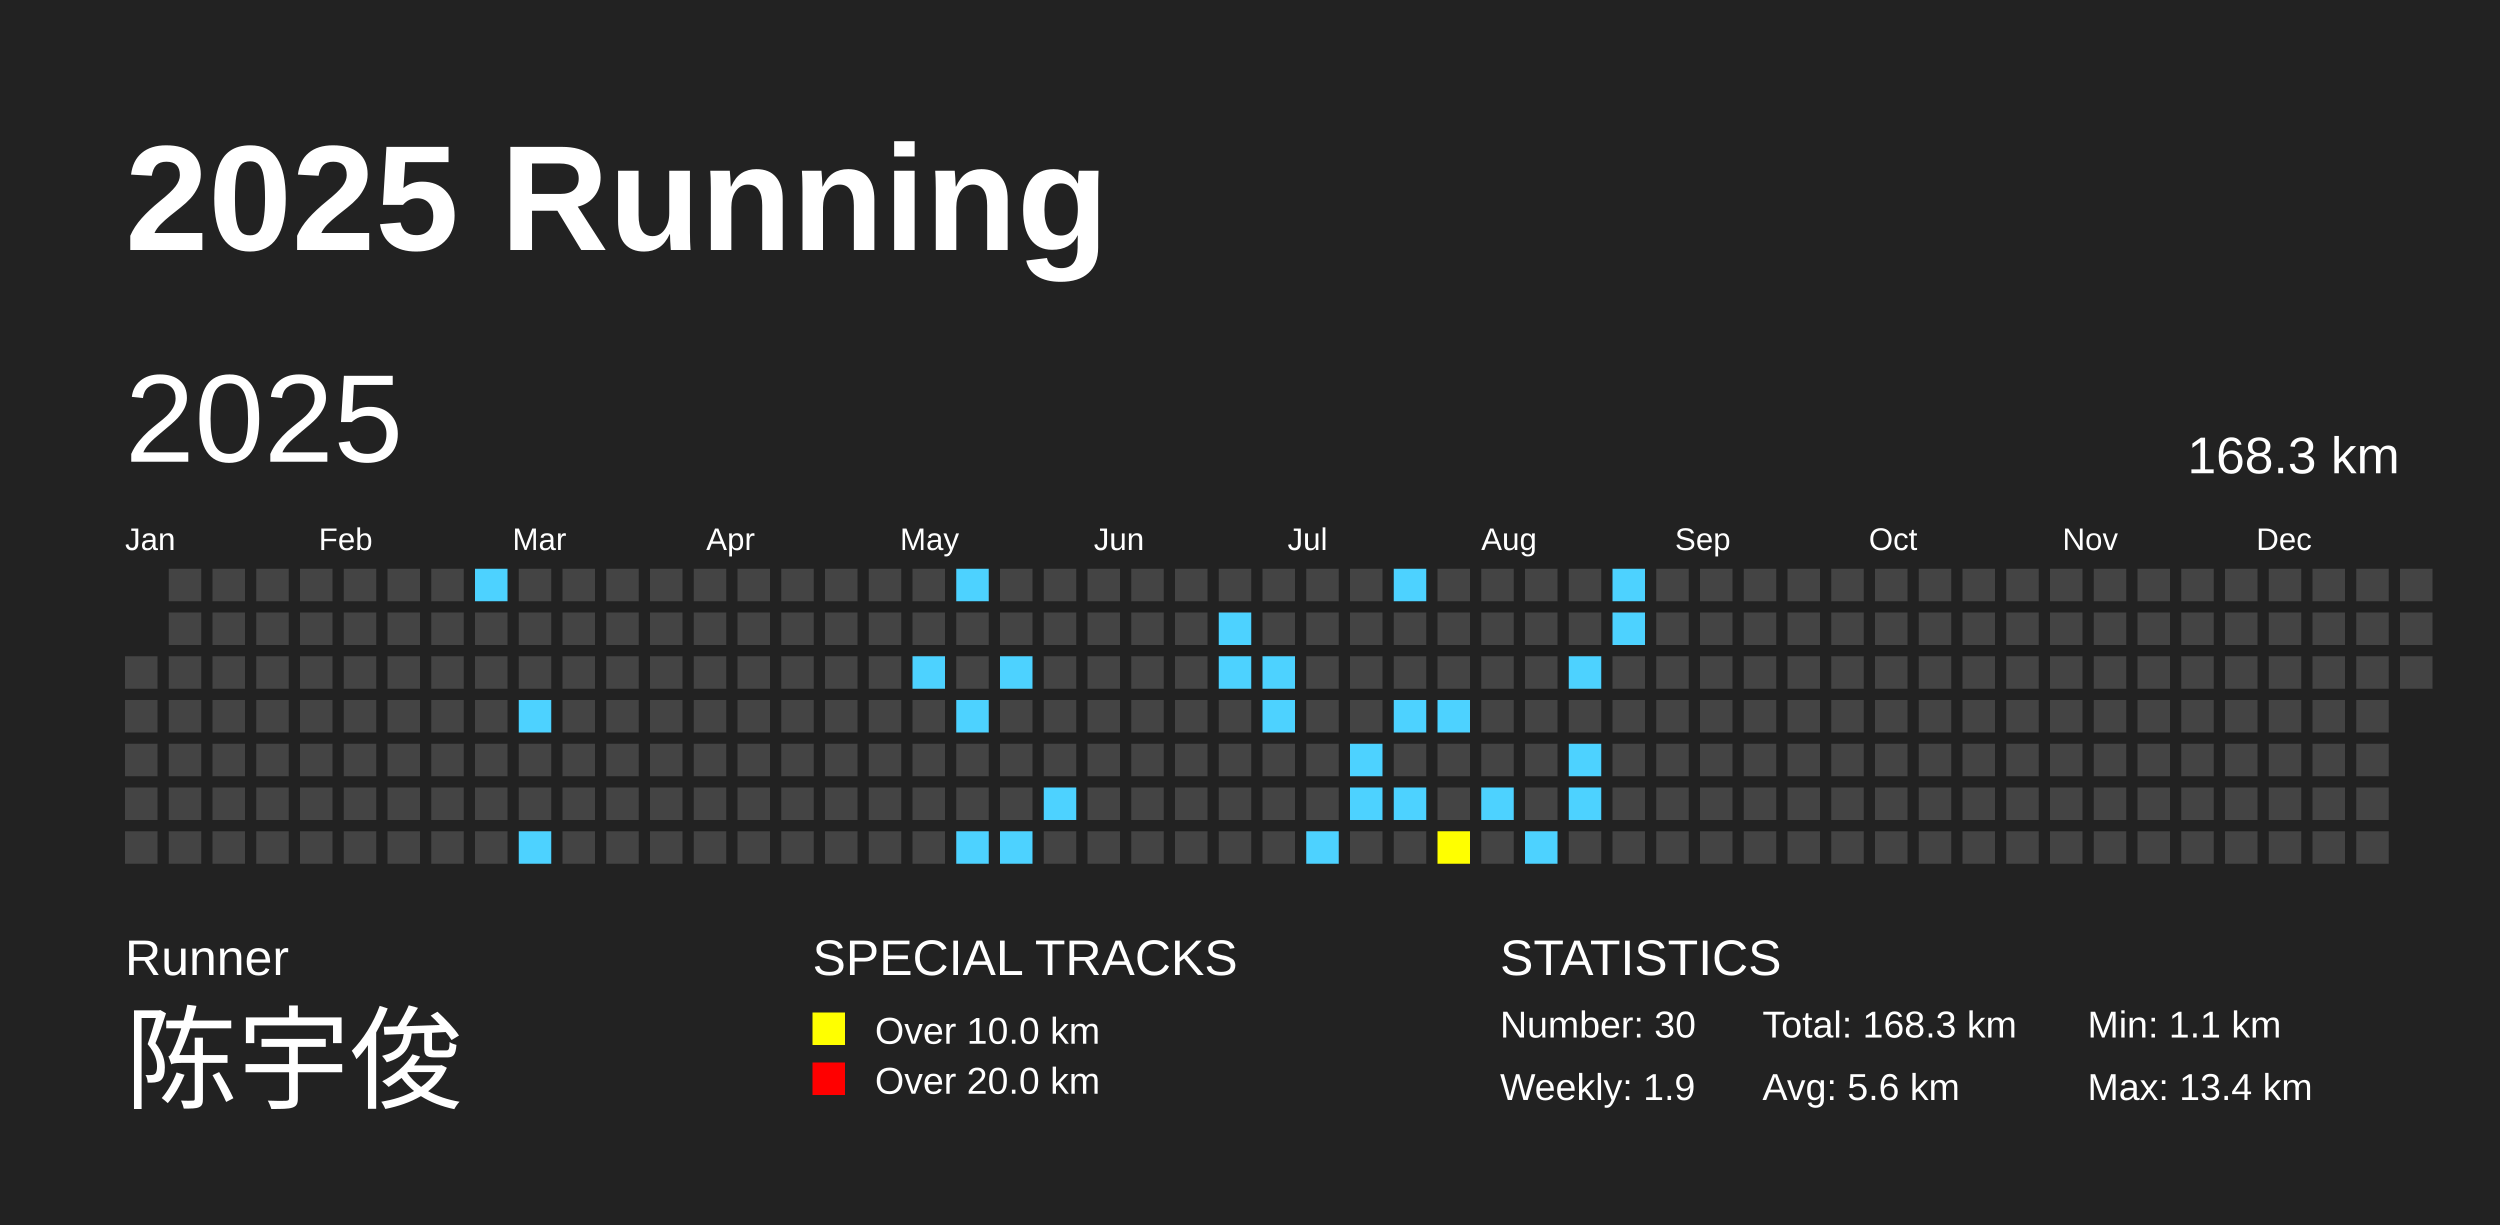
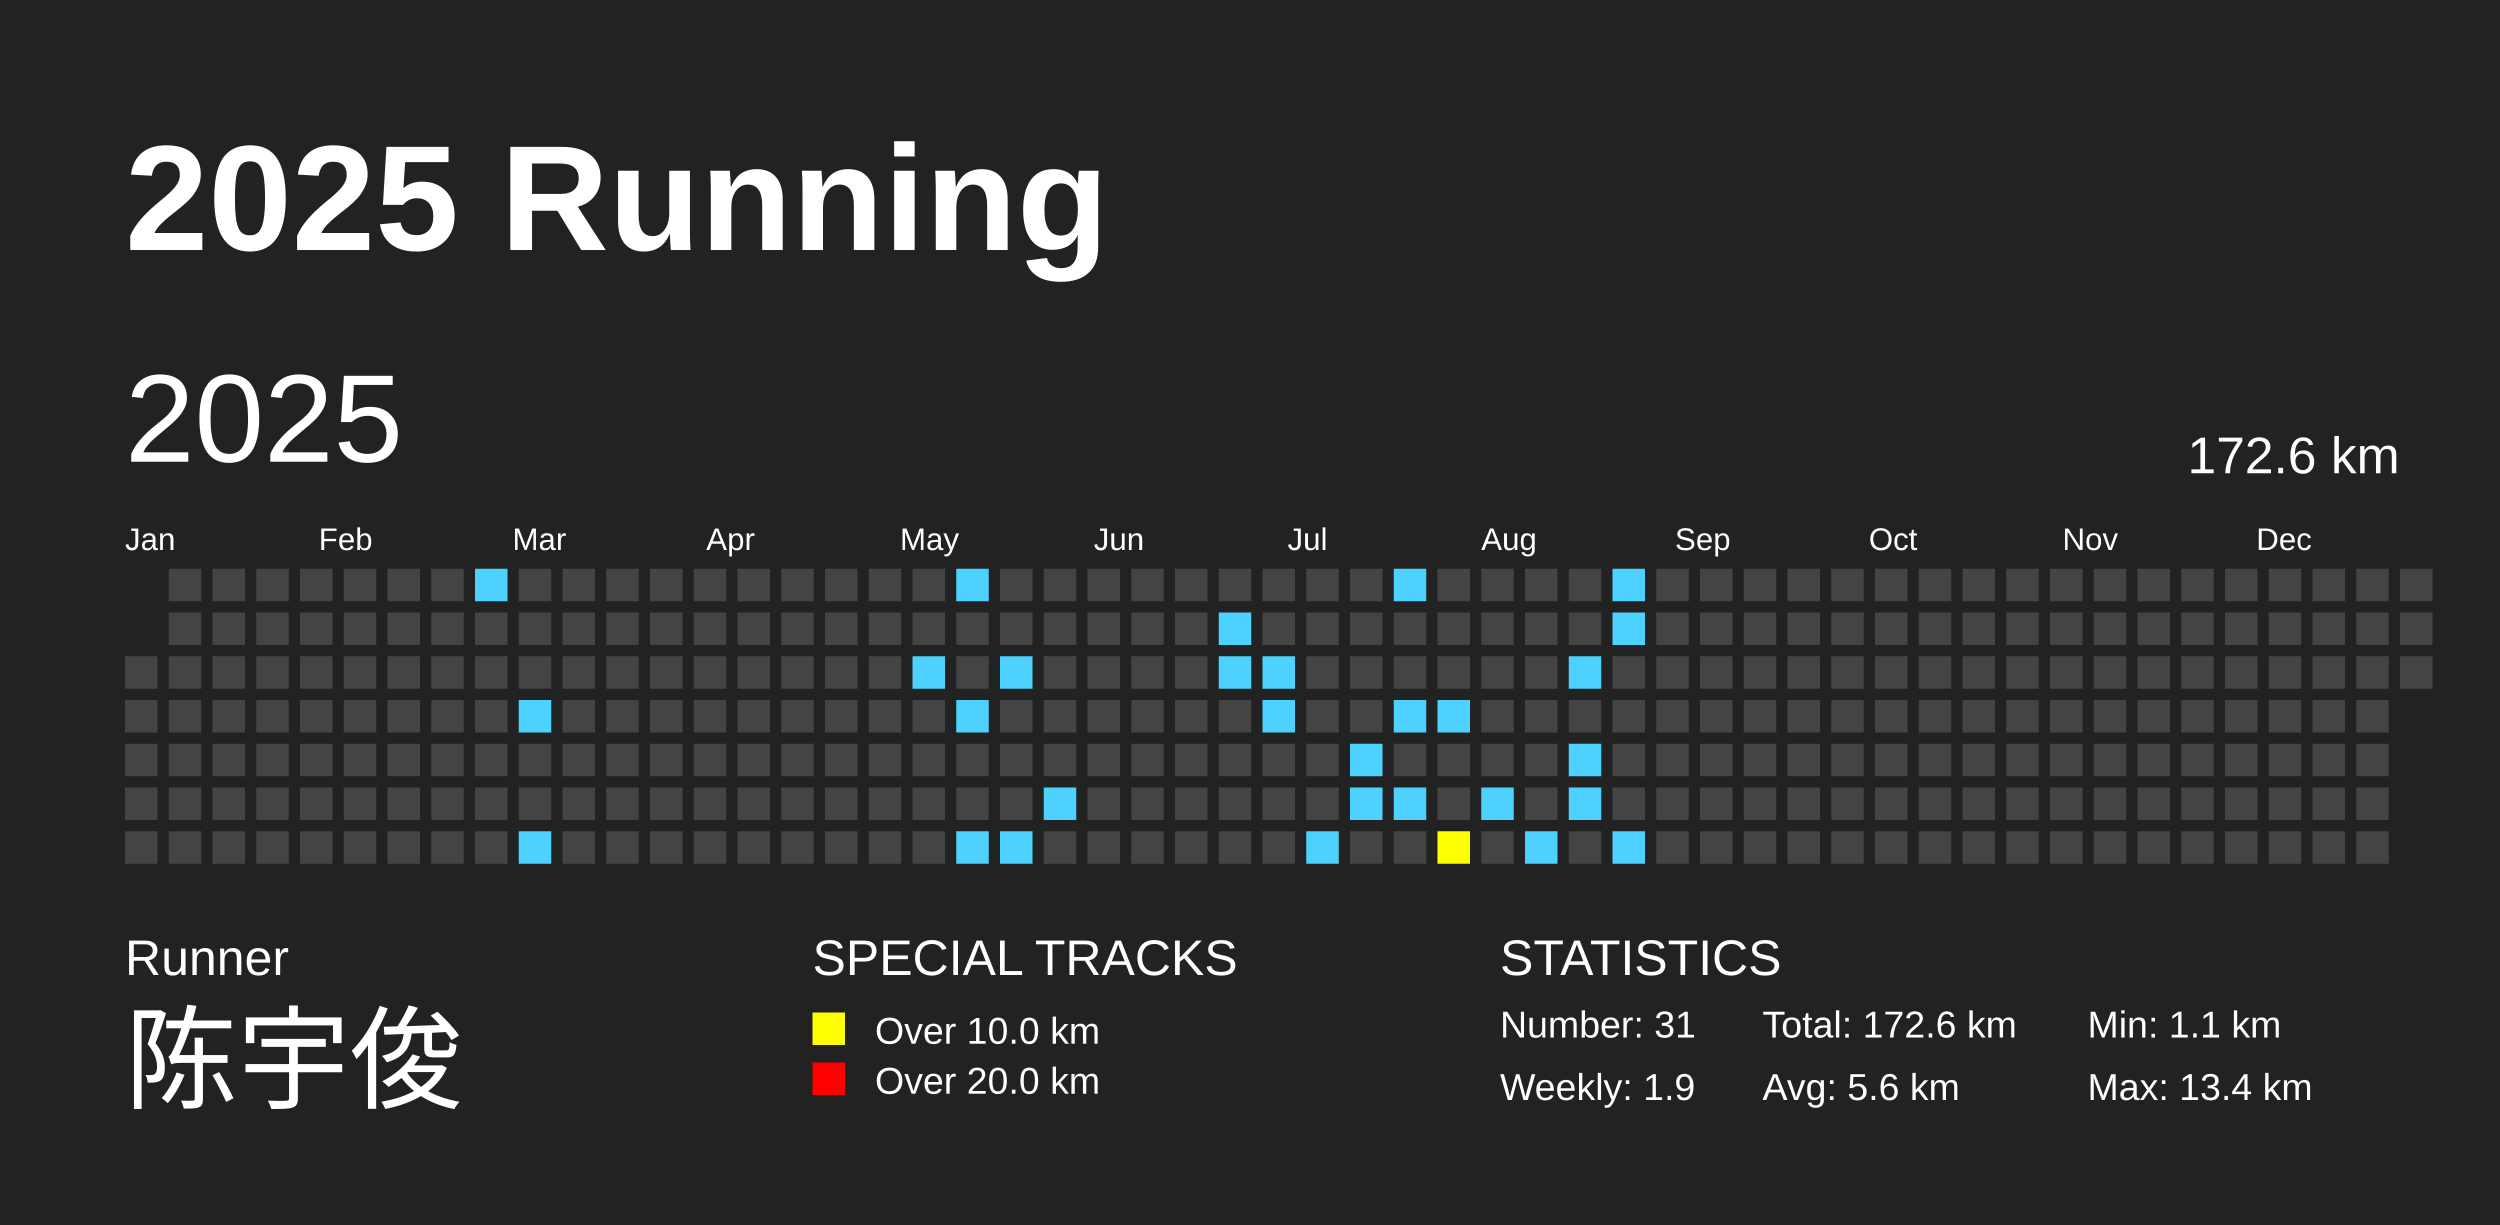
<svg xmlns="http://www.w3.org/2000/svg" baseProfile="full" height="98mm" version="1.1" viewBox="0,0,200,98" width="200mm">
  <defs />
  <rect fill="#222222" height="98" width="200" x="0" y="0" />
  <text fill="#FFFFFF" style="font-size:12px; font-family:Arial; font-weight:bold;" x="10" y="20">2025 Running</text>
  <text fill="#FFFFFF" style="font-size:4px; font-family:Arial" x="10" y="78">Runner</text>
  <text fill="#FFFFFF" style="font-size:9px; font-family:Arial" x="10" y="88">陈宇俊</text>
  <text fill="#FFFFFF" style="font-size:4px; font-family:Arial" x="65" y="78">SPECIAL TRACKS</text>
  <rect fill="yellow" height="2.6" width="2.6" x="65" y="81" />
  <text fill="#FFFFFF" style="font-size:3px; font-family:Arial" x="70" y="83.5">Over 10.0 km</text>
  <rect fill="red" height="2.6" width="2.6" x="65" y="85" />
  <text fill="#FFFFFF" style="font-size:3px; font-family:Arial" x="70" y="87.5">Over 20.0 km</text>
  <text fill="#FFFFFF" style="font-size:4px; font-family:Arial" x="120" y="78">STATISTICS</text>
-   <text fill="#FFFFFF" style="font-size:3px; font-family:Arial" x="120" y="83">Number: 30</text>
+   <text fill="#FFFFFF" style="font-size:3px; font-family:Arial" x="120" y="83">Number: 31</text>
  <text fill="#FFFFFF" style="font-size:3px; font-family:Arial" x="120" y="88">Weekly: 1.9</text>
-   <text fill="#FFFFFF" style="font-size:3px; font-family:Arial" x="141" y="83">Total: 168.3 km</text>
+   <text fill="#FFFFFF" style="font-size:3px; font-family:Arial" x="141" y="83">Total: 172.6 km</text>
  <text fill="#FFFFFF" style="font-size:3px; font-family:Arial" x="141" y="88">Avg: 5.6 km</text>
  <text fill="#FFFFFF" style="font-size:3px; font-family:Arial" x="167" y="83">Min: 1.1 km</text>
  <text fill="#FFFFFF" style="font-size:3px; font-family:Arial" x="167" y="88">Max: 13.4 km</text>
  <text dominant-baseline="hanging" fill="#FFFFFF" style="font-size:10.0px; font-family:Arial;" x="10" y="30">2025</text>
-   <text dominant-baseline="hanging" fill="#FFFFFF" style="font-size:4.125px; font-family:Arial;" x="175" y="35">168.3 km</text>
+   <text dominant-baseline="hanging" fill="#FFFFFF" style="font-size:4.125px; font-family:Arial;" x="175" y="35">172.6 km</text>
  <text fill="#FFFFFF" style="font-size:2.5px; font-family:Arial" x="10.0" y="44">Jan</text>
  <text fill="#FFFFFF" style="font-size:2.5px; font-family:Arial" x="25.5" y="44">Feb</text>
  <text fill="#FFFFFF" style="font-size:2.5px; font-family:Arial" x="41.0" y="44">Mar</text>
  <text fill="#FFFFFF" style="font-size:2.5px; font-family:Arial" x="56.5" y="44">Apr</text>
  <text fill="#FFFFFF" style="font-size:2.5px; font-family:Arial" x="72.0" y="44">May</text>
  <text fill="#FFFFFF" style="font-size:2.5px; font-family:Arial" x="87.5" y="44">Jun</text>
  <text fill="#FFFFFF" style="font-size:2.5px; font-family:Arial" x="103.0" y="44">Jul</text>
  <text fill="#FFFFFF" style="font-size:2.5px; font-family:Arial" x="118.5" y="44">Aug</text>
  <text fill="#FFFFFF" style="font-size:2.5px; font-family:Arial" x="134.0" y="44">Sep</text>
  <text fill="#FFFFFF" style="font-size:2.5px; font-family:Arial" x="149.5" y="44">Oct</text>
  <text fill="#FFFFFF" style="font-size:2.5px; font-family:Arial" x="165.0" y="44">Nov</text>
  <text fill="#FFFFFF" style="font-size:2.5px; font-family:Arial" x="180.5" y="44">Dec</text>
  <rect fill="#444444" height="2.6" width="2.6" x="10.0" y="52.5" />
  <rect fill="#444444" height="2.6" width="2.6" x="10.0" y="56.0" />
  <rect fill="#444444" height="2.6" width="2.6" x="10.0" y="59.5" />
  <rect fill="#444444" height="2.6" width="2.6" x="10.0" y="63.0" />
  <rect fill="#444444" height="2.6" width="2.6" x="10.0" y="66.5" />
  <rect fill="#444444" height="2.6" width="2.6" x="13.5" y="45.5" />
  <rect fill="#444444" height="2.6" width="2.6" x="13.5" y="49.0" />
  <rect fill="#444444" height="2.6" width="2.6" x="13.5" y="52.5" />
  <rect fill="#444444" height="2.6" width="2.6" x="13.5" y="56.0" />
  <rect fill="#444444" height="2.6" width="2.6" x="13.5" y="59.5" />
  <rect fill="#444444" height="2.6" width="2.6" x="13.5" y="63.0" />
  <rect fill="#444444" height="2.6" width="2.6" x="13.5" y="66.5" />
  <rect fill="#444444" height="2.6" width="2.6" x="17.0" y="45.5" />
  <rect fill="#444444" height="2.6" width="2.6" x="17.0" y="49.0" />
  <rect fill="#444444" height="2.6" width="2.6" x="17.0" y="52.5" />
  <rect fill="#444444" height="2.6" width="2.6" x="17.0" y="56.0" />
  <rect fill="#444444" height="2.6" width="2.6" x="17.0" y="59.5" />
  <rect fill="#444444" height="2.6" width="2.6" x="17.0" y="63.0" />
  <rect fill="#444444" height="2.6" width="2.6" x="17.0" y="66.5" />
  <rect fill="#444444" height="2.6" width="2.6" x="20.5" y="45.5" />
  <rect fill="#444444" height="2.6" width="2.6" x="20.5" y="49.0" />
  <rect fill="#444444" height="2.6" width="2.6" x="20.5" y="52.5" />
  <rect fill="#444444" height="2.6" width="2.6" x="20.5" y="56.0" />
  <rect fill="#444444" height="2.6" width="2.6" x="20.5" y="59.5" />
  <rect fill="#444444" height="2.6" width="2.6" x="20.5" y="63.0" />
  <rect fill="#444444" height="2.6" width="2.6" x="20.5" y="66.5" />
  <rect fill="#444444" height="2.6" width="2.6" x="24.0" y="45.5" />
  <rect fill="#444444" height="2.6" width="2.6" x="24.0" y="49.0" />
  <rect fill="#444444" height="2.6" width="2.6" x="24.0" y="52.5" />
  <rect fill="#444444" height="2.6" width="2.6" x="24.0" y="56.0" />
  <rect fill="#444444" height="2.6" width="2.6" x="24.0" y="59.5" />
  <rect fill="#444444" height="2.6" width="2.6" x="24.0" y="63.0" />
  <rect fill="#444444" height="2.6" width="2.6" x="24.0" y="66.5" />
  <rect fill="#444444" height="2.6" width="2.6" x="27.5" y="45.5" />
  <rect fill="#444444" height="2.6" width="2.6" x="27.5" y="49.0" />
  <rect fill="#444444" height="2.6" width="2.6" x="27.5" y="52.5" />
  <rect fill="#444444" height="2.6" width="2.6" x="27.5" y="56.0" />
  <rect fill="#444444" height="2.6" width="2.6" x="27.5" y="59.5" />
  <rect fill="#444444" height="2.6" width="2.6" x="27.5" y="63.0" />
  <rect fill="#444444" height="2.6" width="2.6" x="27.5" y="66.5" />
  <rect fill="#444444" height="2.6" width="2.6" x="31.0" y="45.5" />
  <rect fill="#444444" height="2.6" width="2.6" x="31.0" y="49.0" />
  <rect fill="#444444" height="2.6" width="2.6" x="31.0" y="52.5" />
  <rect fill="#444444" height="2.6" width="2.6" x="31.0" y="56.0" />
  <rect fill="#444444" height="2.6" width="2.6" x="31.0" y="59.5" />
  <rect fill="#444444" height="2.6" width="2.6" x="31.0" y="63.0" />
  <rect fill="#444444" height="2.6" width="2.6" x="31.0" y="66.5" />
  <rect fill="#444444" height="2.6" width="2.6" x="34.5" y="45.5" />
  <rect fill="#444444" height="2.6" width="2.6" x="34.5" y="49.0" />
  <rect fill="#444444" height="2.6" width="2.6" x="34.5" y="52.5" />
  <rect fill="#444444" height="2.6" width="2.6" x="34.5" y="56.0" />
  <rect fill="#444444" height="2.6" width="2.6" x="34.5" y="59.5" />
  <rect fill="#444444" height="2.6" width="2.6" x="34.5" y="63.0" />
  <rect fill="#444444" height="2.6" width="2.6" x="34.5" y="66.5" />
  <rect fill="#4DD2FF" height="2.6" width="2.6" x="38.0" y="45.5" />
  <rect fill="#444444" height="2.6" width="2.6" x="38.0" y="49.0" />
  <rect fill="#444444" height="2.6" width="2.6" x="38.0" y="52.5" />
  <rect fill="#444444" height="2.6" width="2.6" x="38.0" y="56.0" />
  <rect fill="#444444" height="2.6" width="2.6" x="38.0" y="59.5" />
  <rect fill="#444444" height="2.6" width="2.6" x="38.0" y="63.0" />
  <rect fill="#444444" height="2.6" width="2.6" x="38.0" y="66.5" />
  <rect fill="#444444" height="2.6" width="2.6" x="41.5" y="45.5" />
  <rect fill="#444444" height="2.6" width="2.6" x="41.5" y="49.0" />
  <rect fill="#444444" height="2.6" width="2.6" x="41.5" y="52.5" />
  <rect fill="#4DD2FF" height="2.6" width="2.6" x="41.5" y="56.0" />
  <rect fill="#444444" height="2.6" width="2.6" x="41.5" y="59.5" />
  <rect fill="#444444" height="2.6" width="2.6" x="41.5" y="63.0" />
  <rect fill="#4DD2FF" height="2.6" width="2.6" x="41.5" y="66.5" />
  <rect fill="#444444" height="2.6" width="2.6" x="45.0" y="45.5" />
  <rect fill="#444444" height="2.6" width="2.6" x="45.0" y="49.0" />
  <rect fill="#444444" height="2.6" width="2.6" x="45.0" y="52.5" />
  <rect fill="#444444" height="2.6" width="2.6" x="45.0" y="56.0" />
  <rect fill="#444444" height="2.6" width="2.6" x="45.0" y="59.5" />
  <rect fill="#444444" height="2.6" width="2.6" x="45.0" y="63.0" />
  <rect fill="#444444" height="2.6" width="2.6" x="45.0" y="66.5" />
  <rect fill="#444444" height="2.6" width="2.6" x="48.5" y="45.5" />
  <rect fill="#444444" height="2.6" width="2.6" x="48.5" y="49.0" />
  <rect fill="#444444" height="2.6" width="2.6" x="48.5" y="52.5" />
  <rect fill="#444444" height="2.6" width="2.6" x="48.5" y="56.0" />
  <rect fill="#444444" height="2.6" width="2.6" x="48.5" y="59.5" />
  <rect fill="#444444" height="2.6" width="2.6" x="48.5" y="63.0" />
  <rect fill="#444444" height="2.6" width="2.6" x="48.5" y="66.5" />
  <rect fill="#444444" height="2.6" width="2.6" x="52.0" y="45.5" />
  <rect fill="#444444" height="2.6" width="2.6" x="52.0" y="49.0" />
  <rect fill="#444444" height="2.6" width="2.6" x="52.0" y="52.5" />
  <rect fill="#444444" height="2.6" width="2.6" x="52.0" y="56.0" />
  <rect fill="#444444" height="2.6" width="2.6" x="52.0" y="59.5" />
  <rect fill="#444444" height="2.6" width="2.6" x="52.0" y="63.0" />
  <rect fill="#444444" height="2.6" width="2.6" x="52.0" y="66.5" />
  <rect fill="#444444" height="2.6" width="2.6" x="55.5" y="45.5" />
  <rect fill="#444444" height="2.6" width="2.6" x="55.5" y="49.0" />
  <rect fill="#444444" height="2.6" width="2.6" x="55.5" y="52.5" />
  <rect fill="#444444" height="2.6" width="2.6" x="55.5" y="56.0" />
  <rect fill="#444444" height="2.6" width="2.6" x="55.5" y="59.5" />
  <rect fill="#444444" height="2.6" width="2.6" x="55.5" y="63.0" />
  <rect fill="#444444" height="2.6" width="2.6" x="55.5" y="66.5" />
  <rect fill="#444444" height="2.6" width="2.6" x="59.0" y="45.5" />
  <rect fill="#444444" height="2.6" width="2.6" x="59.0" y="49.0" />
  <rect fill="#444444" height="2.6" width="2.6" x="59.0" y="52.5" />
  <rect fill="#444444" height="2.6" width="2.6" x="59.0" y="56.0" />
  <rect fill="#444444" height="2.6" width="2.6" x="59.0" y="59.5" />
  <rect fill="#444444" height="2.6" width="2.6" x="59.0" y="63.0" />
  <rect fill="#444444" height="2.6" width="2.6" x="59.0" y="66.5" />
  <rect fill="#444444" height="2.6" width="2.6" x="62.5" y="45.5" />
  <rect fill="#444444" height="2.6" width="2.6" x="62.5" y="49.0" />
  <rect fill="#444444" height="2.6" width="2.6" x="62.5" y="52.5" />
  <rect fill="#444444" height="2.6" width="2.6" x="62.5" y="56.0" />
  <rect fill="#444444" height="2.6" width="2.6" x="62.5" y="59.5" />
  <rect fill="#444444" height="2.6" width="2.6" x="62.5" y="63.0" />
  <rect fill="#444444" height="2.6" width="2.6" x="62.5" y="66.5" />
  <rect fill="#444444" height="2.6" width="2.6" x="66.0" y="45.5" />
  <rect fill="#444444" height="2.6" width="2.6" x="66.0" y="49.0" />
  <rect fill="#444444" height="2.6" width="2.6" x="66.0" y="52.5" />
  <rect fill="#444444" height="2.6" width="2.6" x="66.0" y="56.0" />
  <rect fill="#444444" height="2.6" width="2.6" x="66.0" y="59.5" />
  <rect fill="#444444" height="2.6" width="2.6" x="66.0" y="63.0" />
  <rect fill="#444444" height="2.6" width="2.6" x="66.0" y="66.5" />
  <rect fill="#444444" height="2.6" width="2.6" x="69.5" y="45.5" />
  <rect fill="#444444" height="2.6" width="2.6" x="69.5" y="49.0" />
  <rect fill="#444444" height="2.6" width="2.6" x="69.5" y="52.5" />
  <rect fill="#444444" height="2.6" width="2.6" x="69.5" y="56.0" />
  <rect fill="#444444" height="2.6" width="2.6" x="69.5" y="59.5" />
  <rect fill="#444444" height="2.6" width="2.6" x="69.5" y="63.0" />
  <rect fill="#444444" height="2.6" width="2.6" x="69.5" y="66.5" />
  <rect fill="#444444" height="2.6" width="2.6" x="73.0" y="45.5" />
  <rect fill="#444444" height="2.6" width="2.6" x="73.0" y="49.0" />
  <rect fill="#4DD2FF" height="2.6" width="2.6" x="73.0" y="52.5" />
  <rect fill="#444444" height="2.6" width="2.6" x="73.0" y="56.0" />
  <rect fill="#444444" height="2.6" width="2.6" x="73.0" y="59.5" />
  <rect fill="#444444" height="2.6" width="2.6" x="73.0" y="63.0" />
  <rect fill="#444444" height="2.6" width="2.6" x="73.0" y="66.5" />
  <rect fill="#4DD2FF" height="2.6" width="2.6" x="76.5" y="45.5" />
  <rect fill="#444444" height="2.6" width="2.6" x="76.5" y="49.0" />
  <rect fill="#444444" height="2.6" width="2.6" x="76.5" y="52.5" />
  <rect fill="#4DD2FF" height="2.6" width="2.6" x="76.5" y="56.0" />
  <rect fill="#444444" height="2.6" width="2.6" x="76.5" y="59.5" />
  <rect fill="#444444" height="2.6" width="2.6" x="76.5" y="63.0" />
  <rect fill="#4DD2FF" height="2.6" width="2.6" x="76.5" y="66.5" />
  <rect fill="#444444" height="2.6" width="2.6" x="80.0" y="45.5" />
  <rect fill="#444444" height="2.6" width="2.6" x="80.0" y="49.0" />
  <rect fill="#4DD2FF" height="2.6" width="2.6" x="80.0" y="52.5" />
  <rect fill="#444444" height="2.6" width="2.6" x="80.0" y="56.0" />
  <rect fill="#444444" height="2.6" width="2.6" x="80.0" y="59.5" />
  <rect fill="#444444" height="2.6" width="2.6" x="80.0" y="63.0" />
  <rect fill="#4DD2FF" height="2.6" width="2.6" x="80.0" y="66.5" />
  <rect fill="#444444" height="2.6" width="2.6" x="83.5" y="45.5" />
  <rect fill="#444444" height="2.6" width="2.6" x="83.5" y="49.0" />
  <rect fill="#444444" height="2.6" width="2.6" x="83.5" y="52.5" />
  <rect fill="#444444" height="2.6" width="2.6" x="83.5" y="56.0" />
  <rect fill="#444444" height="2.6" width="2.6" x="83.5" y="59.5" />
  <rect fill="#4DD2FF" height="2.6" width="2.6" x="83.5" y="63.0" />
  <rect fill="#444444" height="2.6" width="2.6" x="83.5" y="66.5" />
  <rect fill="#444444" height="2.6" width="2.6" x="87.0" y="45.5" />
  <rect fill="#444444" height="2.6" width="2.6" x="87.0" y="49.0" />
  <rect fill="#444444" height="2.6" width="2.6" x="87.0" y="52.5" />
  <rect fill="#444444" height="2.6" width="2.6" x="87.0" y="56.0" />
  <rect fill="#444444" height="2.6" width="2.6" x="87.0" y="59.5" />
  <rect fill="#444444" height="2.6" width="2.6" x="87.0" y="63.0" />
  <rect fill="#444444" height="2.6" width="2.6" x="87.0" y="66.5" />
  <rect fill="#444444" height="2.6" width="2.6" x="90.5" y="45.5" />
  <rect fill="#444444" height="2.6" width="2.6" x="90.5" y="49.0" />
  <rect fill="#444444" height="2.6" width="2.6" x="90.5" y="52.5" />
  <rect fill="#444444" height="2.6" width="2.6" x="90.5" y="56.0" />
  <rect fill="#444444" height="2.6" width="2.6" x="90.5" y="59.5" />
  <rect fill="#444444" height="2.6" width="2.6" x="90.5" y="63.0" />
  <rect fill="#444444" height="2.6" width="2.6" x="90.5" y="66.5" />
  <rect fill="#444444" height="2.6" width="2.6" x="94.0" y="45.5" />
  <rect fill="#444444" height="2.6" width="2.6" x="94.0" y="49.0" />
  <rect fill="#444444" height="2.6" width="2.6" x="94.0" y="52.5" />
  <rect fill="#444444" height="2.6" width="2.6" x="94.0" y="56.0" />
  <rect fill="#444444" height="2.6" width="2.6" x="94.0" y="59.5" />
  <rect fill="#444444" height="2.6" width="2.6" x="94.0" y="63.0" />
  <rect fill="#444444" height="2.6" width="2.6" x="94.0" y="66.5" />
  <rect fill="#444444" height="2.6" width="2.6" x="97.5" y="45.5" />
  <rect fill="#4DD2FF" height="2.6" width="2.6" x="97.5" y="49.0" />
  <rect fill="#4DD2FF" height="2.6" width="2.6" x="97.5" y="52.5" />
  <rect fill="#444444" height="2.6" width="2.6" x="97.5" y="56.0" />
  <rect fill="#444444" height="2.6" width="2.6" x="97.5" y="59.5" />
  <rect fill="#444444" height="2.6" width="2.6" x="97.5" y="63.0" />
  <rect fill="#444444" height="2.6" width="2.6" x="97.5" y="66.5" />
  <rect fill="#444444" height="2.6" width="2.6" x="101.0" y="45.5" />
  <rect fill="#444444" height="2.6" width="2.6" x="101.0" y="49.0" />
  <rect fill="#4DD2FF" height="2.6" width="2.6" x="101.0" y="52.5" />
  <rect fill="#4DD2FF" height="2.6" width="2.6" x="101.0" y="56.0" />
  <rect fill="#444444" height="2.6" width="2.6" x="101.0" y="59.5" />
  <rect fill="#444444" height="2.6" width="2.6" x="101.0" y="63.0" />
  <rect fill="#444444" height="2.6" width="2.6" x="101.0" y="66.5" />
  <rect fill="#444444" height="2.6" width="2.6" x="104.5" y="45.5" />
  <rect fill="#444444" height="2.6" width="2.6" x="104.5" y="49.0" />
  <rect fill="#444444" height="2.6" width="2.6" x="104.5" y="52.5" />
  <rect fill="#444444" height="2.6" width="2.6" x="104.5" y="56.0" />
  <rect fill="#444444" height="2.6" width="2.6" x="104.5" y="59.5" />
  <rect fill="#444444" height="2.6" width="2.6" x="104.5" y="63.0" />
  <rect fill="#4DD2FF" height="2.6" width="2.6" x="104.5" y="66.5" />
  <rect fill="#444444" height="2.6" width="2.6" x="108.0" y="45.5" />
  <rect fill="#444444" height="2.6" width="2.6" x="108.0" y="49.0" />
  <rect fill="#444444" height="2.6" width="2.6" x="108.0" y="52.5" />
  <rect fill="#444444" height="2.6" width="2.6" x="108.0" y="56.0" />
  <rect fill="#4DD2FF" height="2.6" width="2.6" x="108.0" y="59.5" />
  <rect fill="#4DD2FF" height="2.6" width="2.6" x="108.0" y="63.0" />
  <rect fill="#444444" height="2.6" width="2.6" x="108.0" y="66.5" />
  <rect fill="#4DD2FF" height="2.6" width="2.6" x="111.5" y="45.5" />
  <rect fill="#444444" height="2.6" width="2.6" x="111.5" y="49.0" />
  <rect fill="#444444" height="2.6" width="2.6" x="111.5" y="52.5" />
  <rect fill="#4DD2FF" height="2.6" width="2.6" x="111.5" y="56.0" />
  <rect fill="#444444" height="2.6" width="2.6" x="111.5" y="59.5" />
  <rect fill="#4DD2FF" height="2.6" width="2.6" x="111.5" y="63.0" />
  <rect fill="#444444" height="2.6" width="2.6" x="111.5" y="66.5" />
  <rect fill="#444444" height="2.6" width="2.6" x="115.0" y="45.5" />
  <rect fill="#444444" height="2.6" width="2.6" x="115.0" y="49.0" />
  <rect fill="#444444" height="2.6" width="2.6" x="115.0" y="52.5" />
  <rect fill="#4DD2FF" height="2.6" width="2.6" x="115.0" y="56.0" />
  <rect fill="#444444" height="2.6" width="2.6" x="115.0" y="59.5" />
  <rect fill="#444444" height="2.6" width="2.6" x="115.0" y="63.0" />
  <rect fill="yellow" height="2.6" width="2.6" x="115.0" y="66.5" />
  <rect fill="#444444" height="2.6" width="2.6" x="118.5" y="45.5" />
  <rect fill="#444444" height="2.6" width="2.6" x="118.5" y="49.0" />
  <rect fill="#444444" height="2.6" width="2.6" x="118.5" y="52.5" />
  <rect fill="#444444" height="2.6" width="2.6" x="118.5" y="56.0" />
  <rect fill="#444444" height="2.6" width="2.6" x="118.5" y="59.5" />
  <rect fill="#4DD2FF" height="2.6" width="2.6" x="118.5" y="63.0" />
  <rect fill="#444444" height="2.6" width="2.6" x="118.5" y="66.5" />
  <rect fill="#444444" height="2.6" width="2.6" x="122.0" y="45.5" />
  <rect fill="#444444" height="2.6" width="2.6" x="122.0" y="49.0" />
  <rect fill="#444444" height="2.6" width="2.6" x="122.0" y="52.5" />
  <rect fill="#444444" height="2.6" width="2.6" x="122.0" y="56.0" />
  <rect fill="#444444" height="2.6" width="2.6" x="122.0" y="59.5" />
  <rect fill="#444444" height="2.6" width="2.6" x="122.0" y="63.0" />
  <rect fill="#4DD2FF" height="2.6" width="2.6" x="122.0" y="66.5" />
  <rect fill="#444444" height="2.6" width="2.6" x="125.5" y="45.5" />
  <rect fill="#444444" height="2.6" width="2.6" x="125.5" y="49.0" />
  <rect fill="#4DD2FF" height="2.6" width="2.6" x="125.5" y="52.5" />
  <rect fill="#444444" height="2.6" width="2.6" x="125.5" y="56.0" />
  <rect fill="#4DD2FF" height="2.6" width="2.6" x="125.5" y="59.5" />
  <rect fill="#4DD2FF" height="2.6" width="2.6" x="125.5" y="63.0" />
  <rect fill="#444444" height="2.6" width="2.6" x="125.5" y="66.5" />
  <rect fill="#4DD2FF" height="2.6" width="2.6" x="129.0" y="45.5" />
  <rect fill="#4DD2FF" height="2.6" width="2.6" x="129.0" y="49.0" />
  <rect fill="#444444" height="2.6" width="2.6" x="129.0" y="52.5" />
  <rect fill="#444444" height="2.6" width="2.6" x="129.0" y="56.0" />
  <rect fill="#444444" height="2.6" width="2.6" x="129.0" y="59.5" />
  <rect fill="#444444" height="2.6" width="2.6" x="129.0" y="63.0" />
-   <rect fill="#444444" height="2.6" width="2.6" x="129.0" y="66.5" />
+   <rect fill="#4DD2FF" height="2.6" width="2.6" x="129.0" y="66.5" />
  <rect fill="#444444" height="2.6" width="2.6" x="132.5" y="45.5" />
  <rect fill="#444444" height="2.6" width="2.6" x="132.5" y="49.0" />
  <rect fill="#444444" height="2.6" width="2.6" x="132.5" y="52.5" />
  <rect fill="#444444" height="2.6" width="2.6" x="132.5" y="56.0" />
  <rect fill="#444444" height="2.6" width="2.6" x="132.5" y="59.5" />
  <rect fill="#444444" height="2.6" width="2.6" x="132.5" y="63.0" />
  <rect fill="#444444" height="2.6" width="2.6" x="132.5" y="66.5" />
  <rect fill="#444444" height="2.6" width="2.6" x="136.0" y="45.5" />
  <rect fill="#444444" height="2.6" width="2.6" x="136.0" y="49.0" />
  <rect fill="#444444" height="2.6" width="2.6" x="136.0" y="52.5" />
  <rect fill="#444444" height="2.6" width="2.6" x="136.0" y="56.0" />
  <rect fill="#444444" height="2.6" width="2.6" x="136.0" y="59.5" />
  <rect fill="#444444" height="2.6" width="2.6" x="136.0" y="63.0" />
  <rect fill="#444444" height="2.6" width="2.6" x="136.0" y="66.5" />
  <rect fill="#444444" height="2.6" width="2.6" x="139.5" y="45.5" />
  <rect fill="#444444" height="2.6" width="2.6" x="139.5" y="49.0" />
  <rect fill="#444444" height="2.6" width="2.6" x="139.5" y="52.5" />
  <rect fill="#444444" height="2.6" width="2.6" x="139.5" y="56.0" />
  <rect fill="#444444" height="2.6" width="2.6" x="139.5" y="59.5" />
  <rect fill="#444444" height="2.6" width="2.6" x="139.5" y="63.0" />
  <rect fill="#444444" height="2.6" width="2.6" x="139.5" y="66.5" />
  <rect fill="#444444" height="2.6" width="2.6" x="143.0" y="45.5" />
  <rect fill="#444444" height="2.6" width="2.6" x="143.0" y="49.0" />
  <rect fill="#444444" height="2.6" width="2.6" x="143.0" y="52.5" />
  <rect fill="#444444" height="2.6" width="2.6" x="143.0" y="56.0" />
  <rect fill="#444444" height="2.6" width="2.6" x="143.0" y="59.5" />
  <rect fill="#444444" height="2.6" width="2.6" x="143.0" y="63.0" />
  <rect fill="#444444" height="2.6" width="2.6" x="143.0" y="66.5" />
  <rect fill="#444444" height="2.6" width="2.6" x="146.5" y="45.5" />
  <rect fill="#444444" height="2.6" width="2.6" x="146.5" y="49.0" />
  <rect fill="#444444" height="2.6" width="2.6" x="146.5" y="52.5" />
  <rect fill="#444444" height="2.6" width="2.6" x="146.5" y="56.0" />
  <rect fill="#444444" height="2.6" width="2.6" x="146.5" y="59.5" />
  <rect fill="#444444" height="2.6" width="2.6" x="146.5" y="63.0" />
  <rect fill="#444444" height="2.6" width="2.6" x="146.5" y="66.5" />
  <rect fill="#444444" height="2.6" width="2.6" x="150.0" y="45.5" />
  <rect fill="#444444" height="2.6" width="2.6" x="150.0" y="49.0" />
  <rect fill="#444444" height="2.6" width="2.6" x="150.0" y="52.5" />
  <rect fill="#444444" height="2.6" width="2.6" x="150.0" y="56.0" />
  <rect fill="#444444" height="2.6" width="2.6" x="150.0" y="59.5" />
  <rect fill="#444444" height="2.6" width="2.6" x="150.0" y="63.0" />
  <rect fill="#444444" height="2.6" width="2.6" x="150.0" y="66.5" />
  <rect fill="#444444" height="2.6" width="2.6" x="153.5" y="45.5" />
  <rect fill="#444444" height="2.6" width="2.6" x="153.5" y="49.0" />
  <rect fill="#444444" height="2.6" width="2.6" x="153.5" y="52.5" />
  <rect fill="#444444" height="2.6" width="2.6" x="153.5" y="56.0" />
  <rect fill="#444444" height="2.6" width="2.6" x="153.5" y="59.5" />
  <rect fill="#444444" height="2.6" width="2.6" x="153.5" y="63.0" />
  <rect fill="#444444" height="2.6" width="2.6" x="153.5" y="66.5" />
  <rect fill="#444444" height="2.6" width="2.6" x="157.0" y="45.5" />
  <rect fill="#444444" height="2.6" width="2.6" x="157.0" y="49.0" />
  <rect fill="#444444" height="2.6" width="2.6" x="157.0" y="52.5" />
  <rect fill="#444444" height="2.6" width="2.6" x="157.0" y="56.0" />
  <rect fill="#444444" height="2.6" width="2.6" x="157.0" y="59.5" />
  <rect fill="#444444" height="2.6" width="2.6" x="157.0" y="63.0" />
  <rect fill="#444444" height="2.6" width="2.6" x="157.0" y="66.5" />
  <rect fill="#444444" height="2.6" width="2.6" x="160.5" y="45.5" />
  <rect fill="#444444" height="2.6" width="2.6" x="160.5" y="49.0" />
  <rect fill="#444444" height="2.6" width="2.6" x="160.5" y="52.5" />
  <rect fill="#444444" height="2.6" width="2.6" x="160.5" y="56.0" />
  <rect fill="#444444" height="2.6" width="2.6" x="160.5" y="59.5" />
  <rect fill="#444444" height="2.6" width="2.6" x="160.5" y="63.0" />
  <rect fill="#444444" height="2.6" width="2.6" x="160.5" y="66.5" />
  <rect fill="#444444" height="2.6" width="2.6" x="164.0" y="45.5" />
  <rect fill="#444444" height="2.6" width="2.6" x="164.0" y="49.0" />
  <rect fill="#444444" height="2.6" width="2.6" x="164.0" y="52.5" />
  <rect fill="#444444" height="2.6" width="2.6" x="164.0" y="56.0" />
  <rect fill="#444444" height="2.6" width="2.6" x="164.0" y="59.5" />
  <rect fill="#444444" height="2.6" width="2.6" x="164.0" y="63.0" />
  <rect fill="#444444" height="2.6" width="2.6" x="164.0" y="66.5" />
  <rect fill="#444444" height="2.6" width="2.6" x="167.5" y="45.5" />
  <rect fill="#444444" height="2.6" width="2.6" x="167.5" y="49.0" />
  <rect fill="#444444" height="2.6" width="2.6" x="167.5" y="52.5" />
  <rect fill="#444444" height="2.6" width="2.6" x="167.5" y="56.0" />
  <rect fill="#444444" height="2.6" width="2.6" x="167.5" y="59.5" />
  <rect fill="#444444" height="2.6" width="2.6" x="167.5" y="63.0" />
  <rect fill="#444444" height="2.6" width="2.6" x="167.5" y="66.5" />
  <rect fill="#444444" height="2.6" width="2.6" x="171.0" y="45.5" />
  <rect fill="#444444" height="2.6" width="2.6" x="171.0" y="49.0" />
  <rect fill="#444444" height="2.6" width="2.6" x="171.0" y="52.5" />
  <rect fill="#444444" height="2.6" width="2.6" x="171.0" y="56.0" />
  <rect fill="#444444" height="2.6" width="2.6" x="171.0" y="59.5" />
  <rect fill="#444444" height="2.6" width="2.6" x="171.0" y="63.0" />
  <rect fill="#444444" height="2.6" width="2.6" x="171.0" y="66.5" />
  <rect fill="#444444" height="2.6" width="2.6" x="174.5" y="45.5" />
  <rect fill="#444444" height="2.6" width="2.6" x="174.5" y="49.0" />
  <rect fill="#444444" height="2.6" width="2.6" x="174.5" y="52.5" />
  <rect fill="#444444" height="2.6" width="2.6" x="174.5" y="56.0" />
  <rect fill="#444444" height="2.6" width="2.6" x="174.5" y="59.5" />
  <rect fill="#444444" height="2.6" width="2.6" x="174.5" y="63.0" />
  <rect fill="#444444" height="2.6" width="2.6" x="174.5" y="66.5" />
  <rect fill="#444444" height="2.6" width="2.6" x="178.0" y="45.5" />
  <rect fill="#444444" height="2.6" width="2.6" x="178.0" y="49.0" />
  <rect fill="#444444" height="2.6" width="2.6" x="178.0" y="52.5" />
  <rect fill="#444444" height="2.6" width="2.6" x="178.0" y="56.0" />
  <rect fill="#444444" height="2.6" width="2.6" x="178.0" y="59.5" />
  <rect fill="#444444" height="2.6" width="2.6" x="178.0" y="63.0" />
  <rect fill="#444444" height="2.6" width="2.6" x="178.0" y="66.5" />
  <rect fill="#444444" height="2.6" width="2.6" x="181.5" y="45.5" />
  <rect fill="#444444" height="2.6" width="2.6" x="181.5" y="49.0" />
  <rect fill="#444444" height="2.6" width="2.6" x="181.5" y="52.5" />
  <rect fill="#444444" height="2.6" width="2.6" x="181.5" y="56.0" />
  <rect fill="#444444" height="2.6" width="2.6" x="181.5" y="59.5" />
  <rect fill="#444444" height="2.6" width="2.6" x="181.5" y="63.0" />
  <rect fill="#444444" height="2.6" width="2.6" x="181.5" y="66.5" />
  <rect fill="#444444" height="2.6" width="2.6" x="185.0" y="45.5" />
  <rect fill="#444444" height="2.6" width="2.6" x="185.0" y="49.0" />
  <rect fill="#444444" height="2.6" width="2.6" x="185.0" y="52.5" />
  <rect fill="#444444" height="2.6" width="2.6" x="185.0" y="56.0" />
  <rect fill="#444444" height="2.6" width="2.6" x="185.0" y="59.5" />
  <rect fill="#444444" height="2.6" width="2.6" x="185.0" y="63.0" />
  <rect fill="#444444" height="2.6" width="2.6" x="185.0" y="66.5" />
  <rect fill="#444444" height="2.6" width="2.6" x="188.5" y="45.5" />
  <rect fill="#444444" height="2.6" width="2.6" x="188.5" y="49.0" />
  <rect fill="#444444" height="2.6" width="2.6" x="188.5" y="52.5" />
  <rect fill="#444444" height="2.6" width="2.6" x="188.5" y="56.0" />
  <rect fill="#444444" height="2.6" width="2.6" x="188.5" y="59.5" />
  <rect fill="#444444" height="2.6" width="2.6" x="188.5" y="63.0" />
  <rect fill="#444444" height="2.6" width="2.6" x="188.5" y="66.5" />
  <rect fill="#444444" height="2.6" width="2.6" x="192.0" y="45.5" />
  <rect fill="#444444" height="2.6" width="2.6" x="192.0" y="49.0" />
  <rect fill="#444444" height="2.6" width="2.6" x="192.0" y="52.5" />
</svg>
